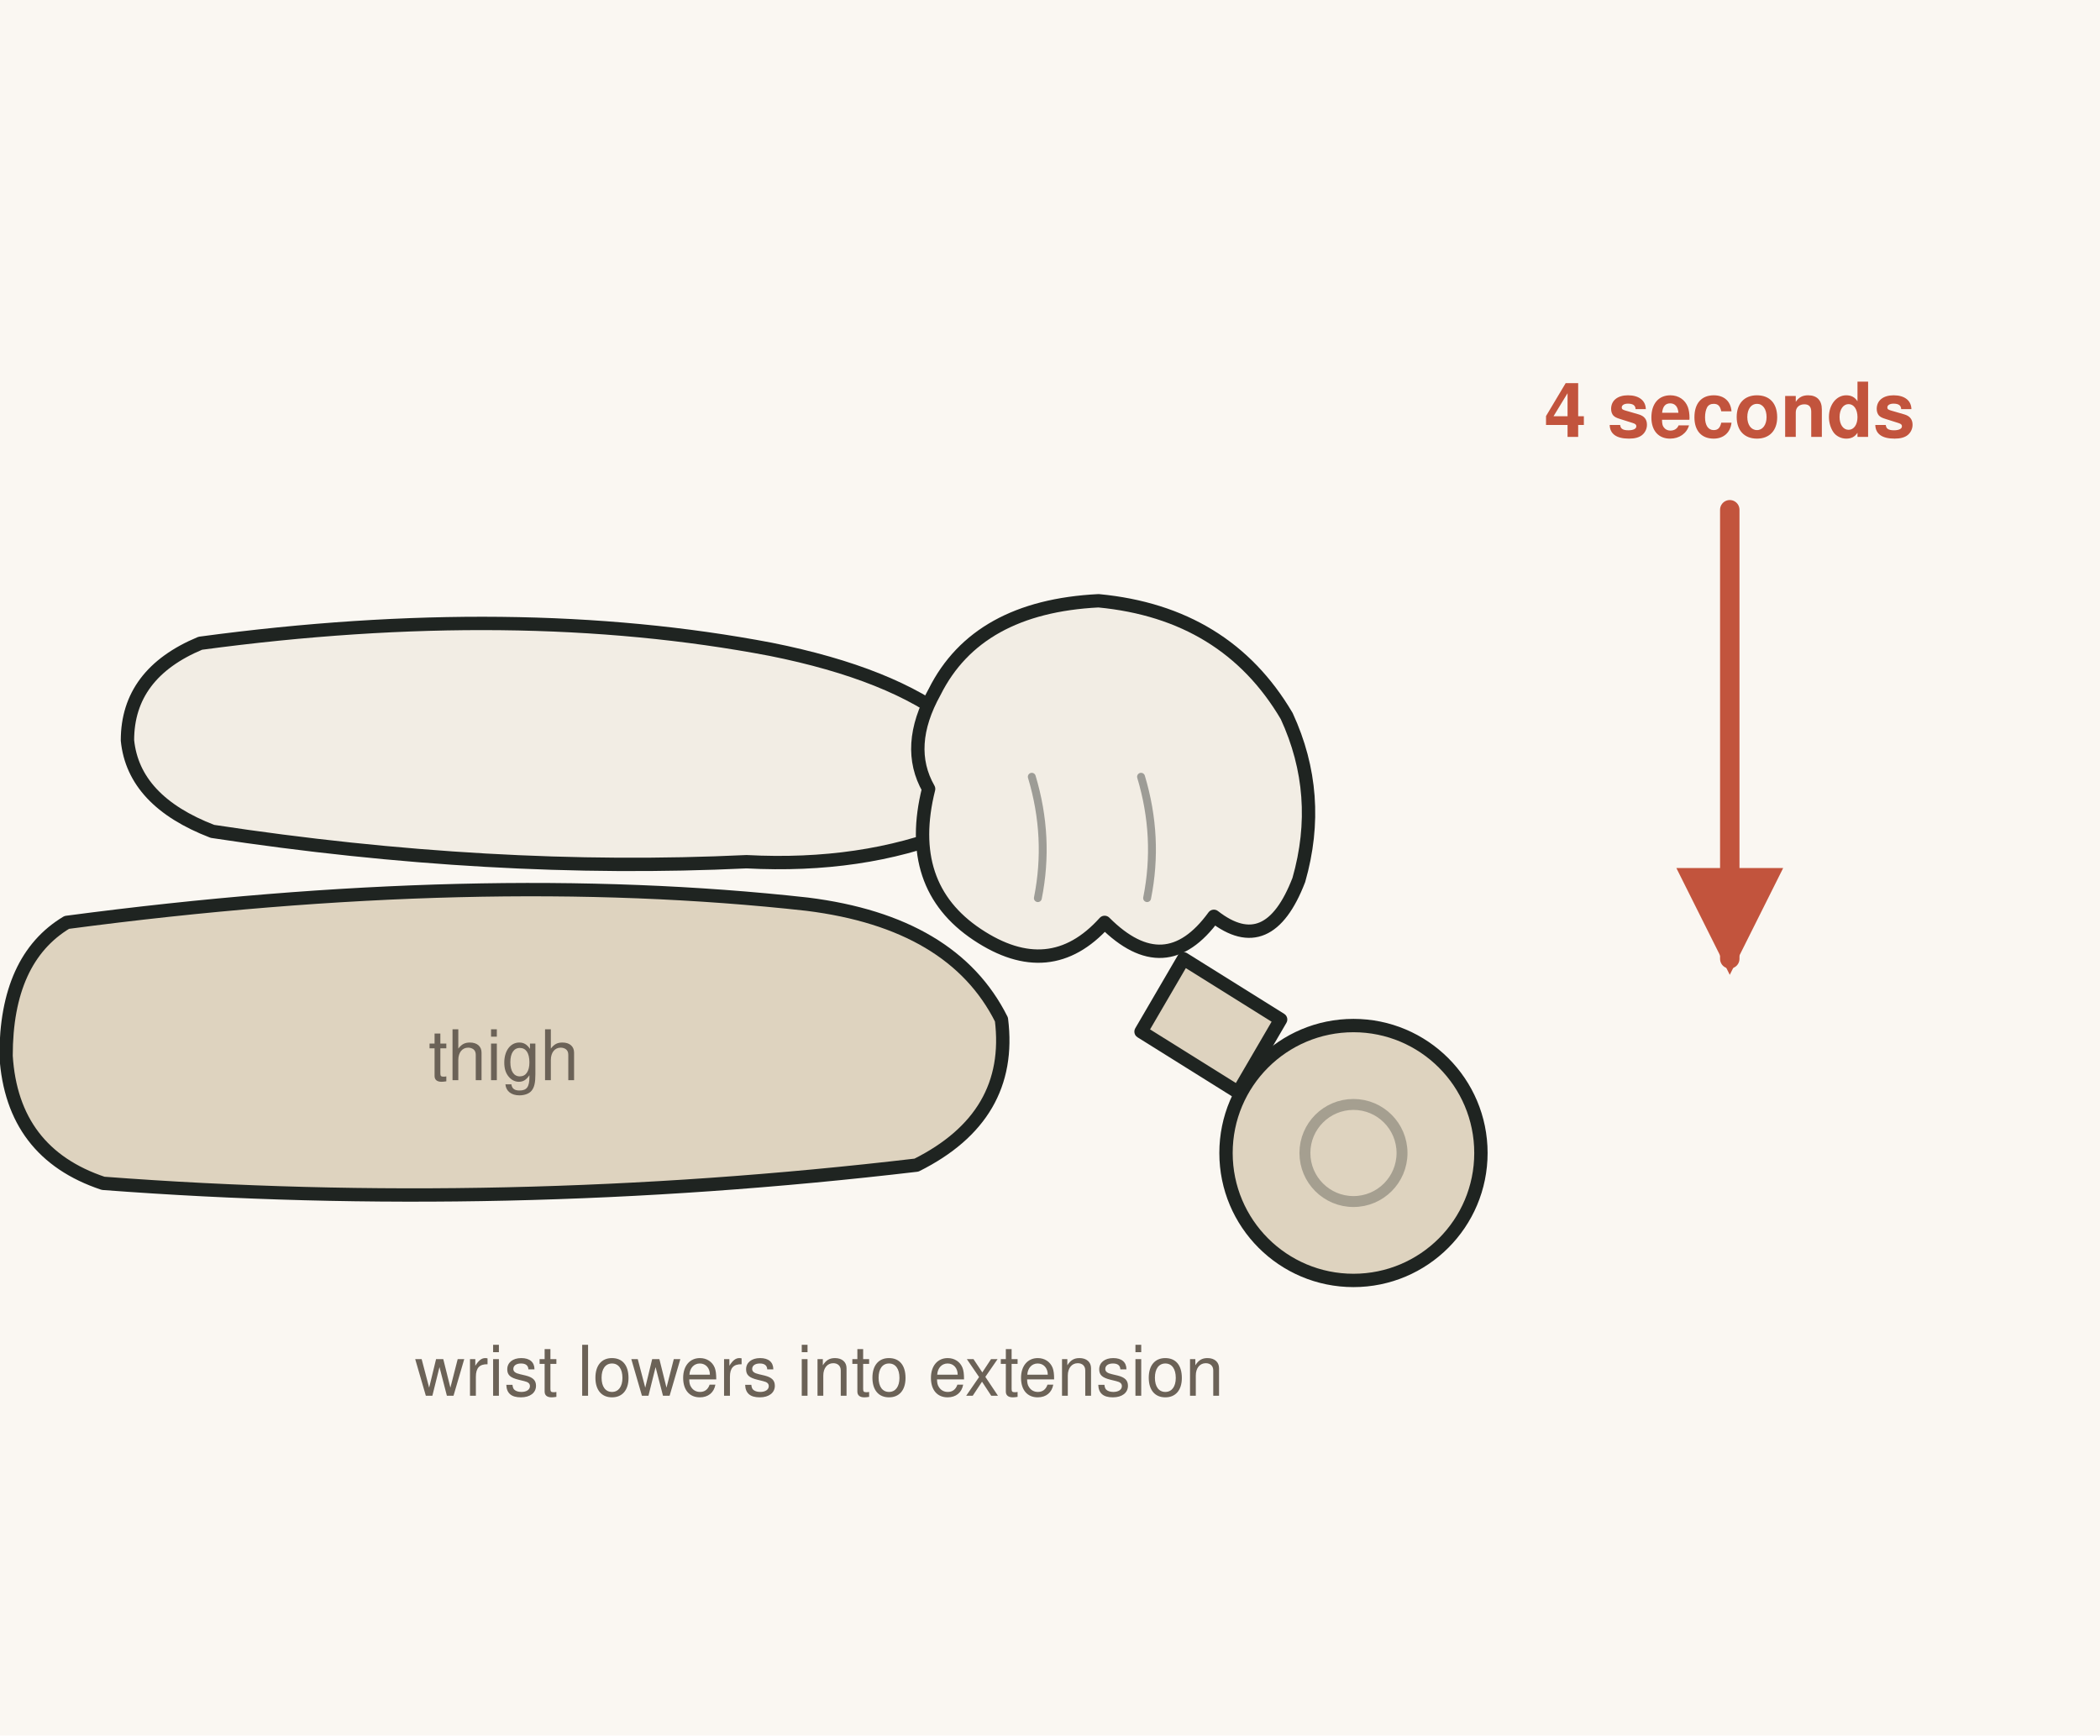
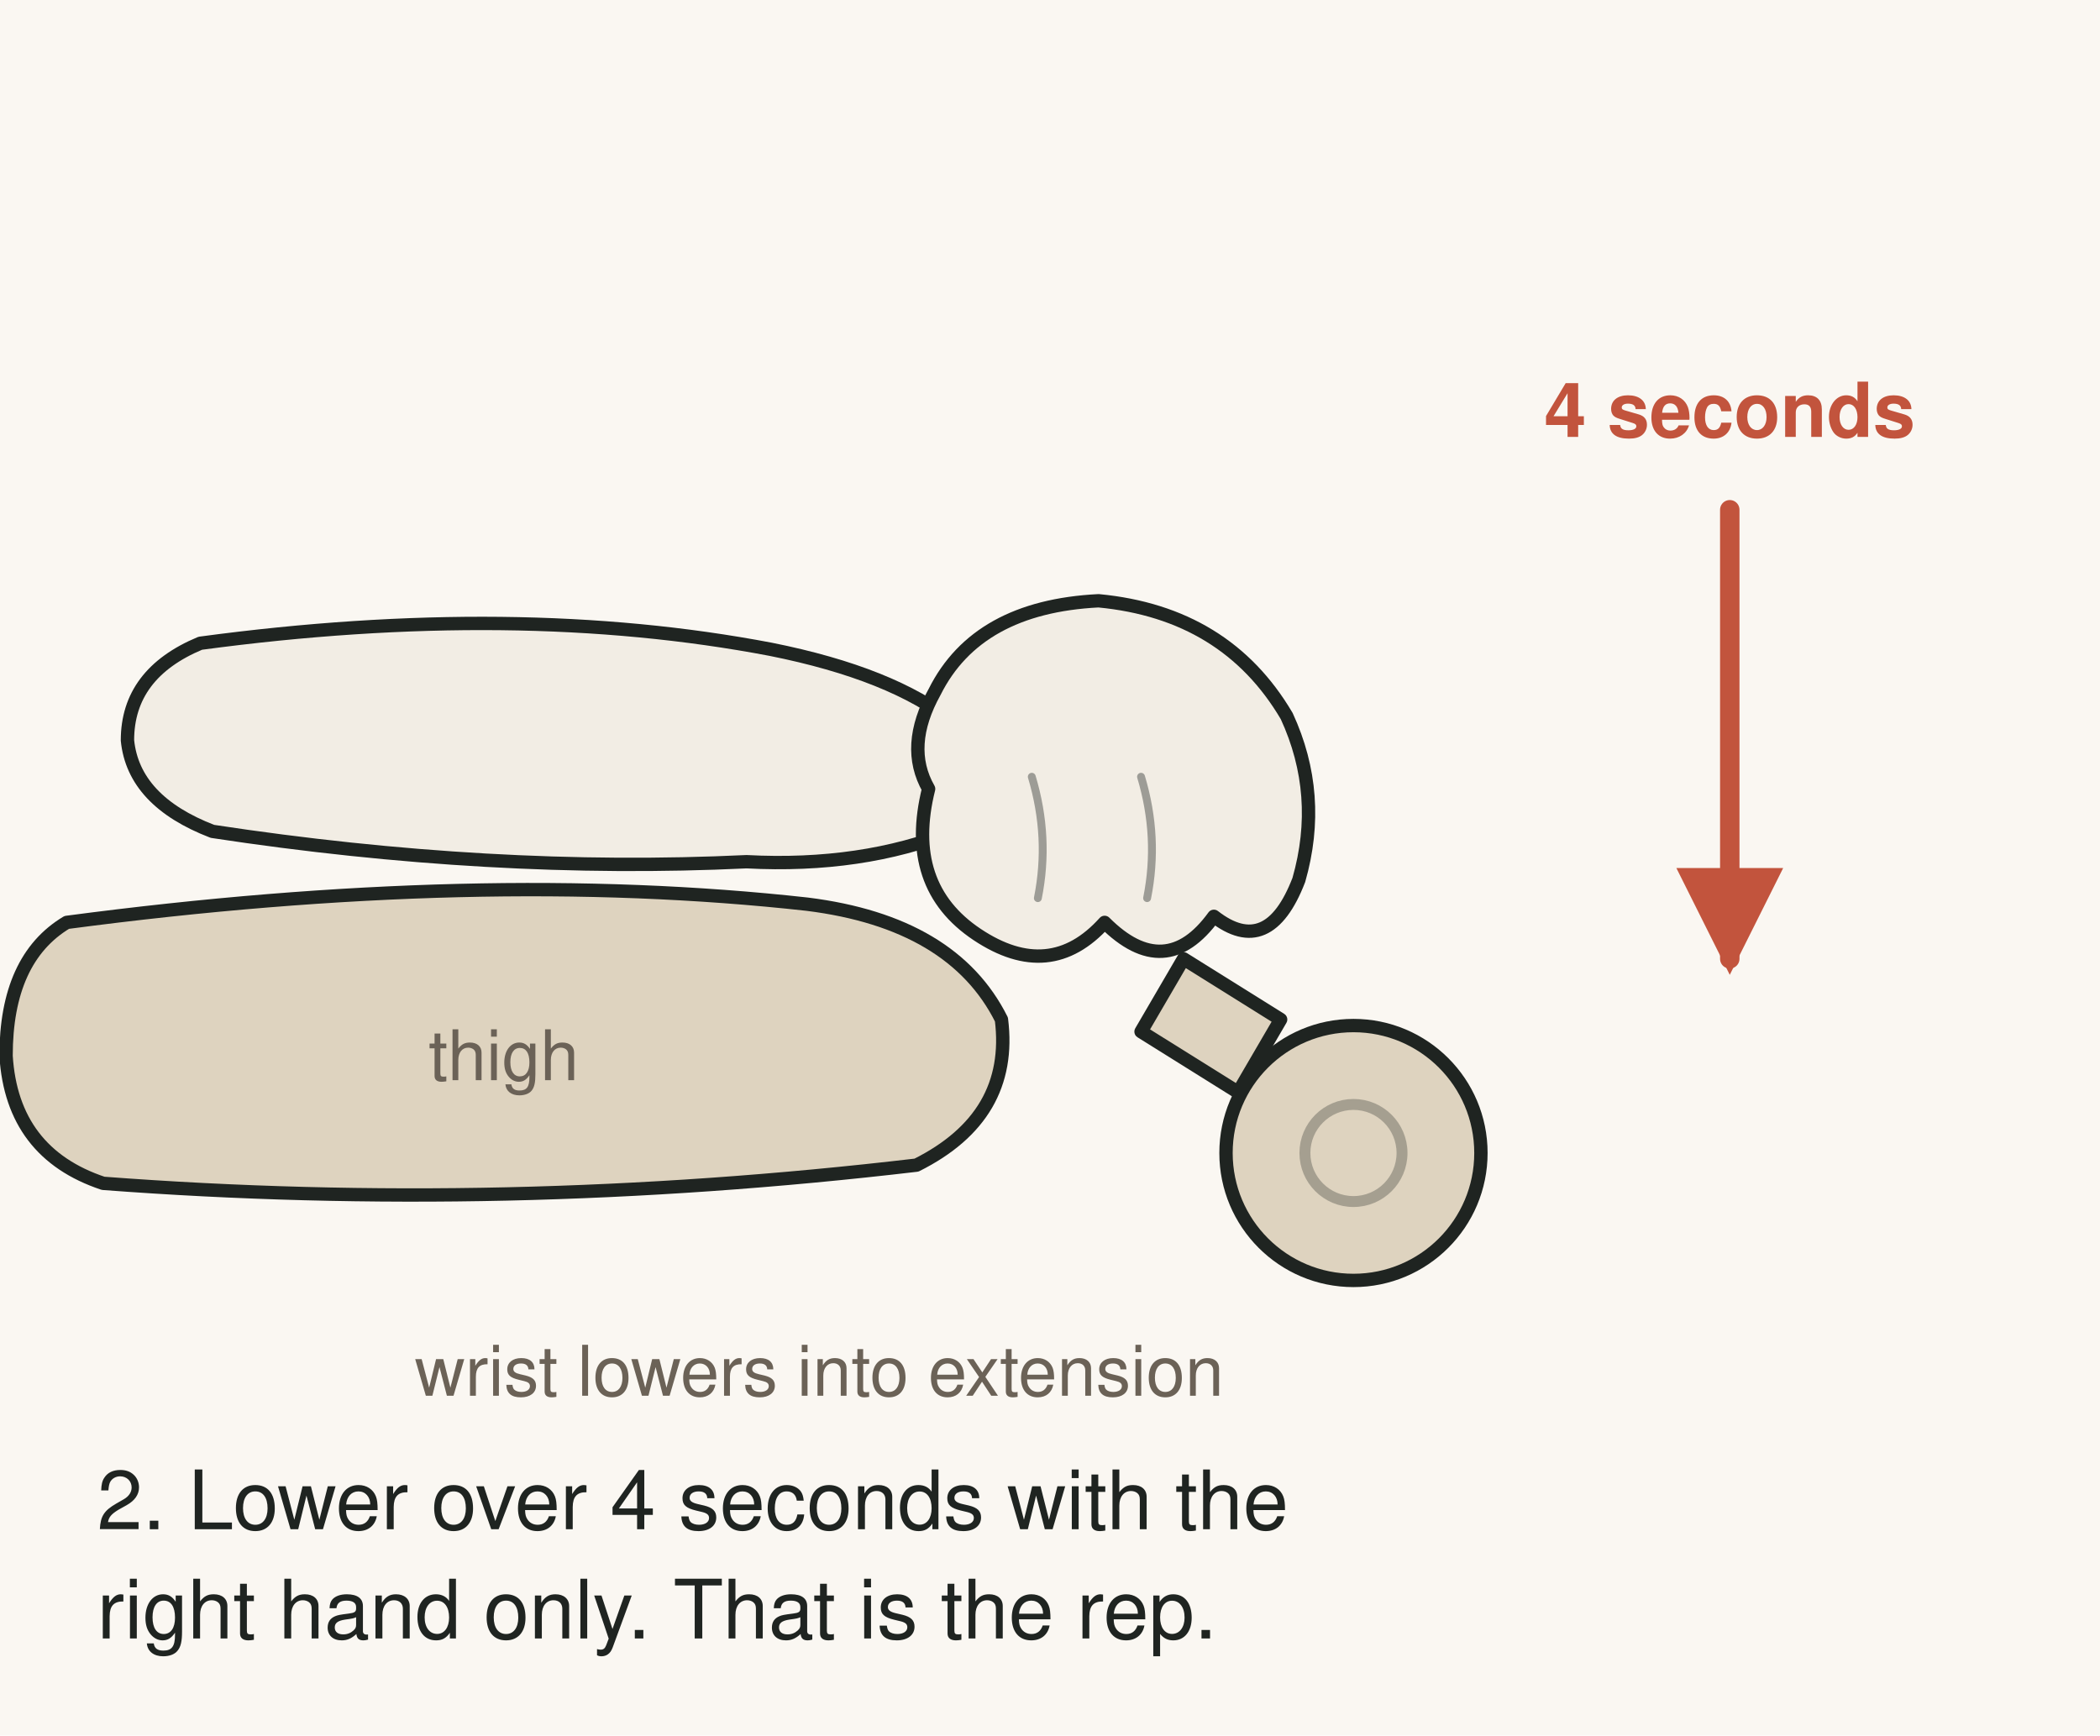
<svg xmlns="http://www.w3.org/2000/svg" viewBox="366 74 346 286" role="img" aria-label="eccentric-wrist-flexion step 2">
  <style>
    .bg{fill:#FAF7F2}
    .lm{fill:#F2EDE4;stroke:#1F2421;stroke-width:2.2;stroke-linejoin:round;stroke-linecap:round}
    .im{fill:#DED3BF;stroke:#1F2421;stroke-width:2.2;stroke-linejoin:round}
    .hd{fill:#B9AE99;stroke:#1F2421;stroke-width:2.2;stroke-linejoin:round}
    .oth{fill:#E2E7E3;stroke:#1F2421;stroke-width:2.2;stroke-linejoin:round}
    .torso{fill:#D6CDBB;stroke:#1F2421;stroke-width:2.2;stroke-linejoin:round}
    .ct{fill:none;stroke:#1F2421;stroke-width:1.3;opacity:.4;stroke-linecap:round}
    .det{stroke:#1F2421;fill:none;stroke-width:1.8;stroke-linecap:round;opacity:.3}
    .acc{stroke:#C2543D;fill:none;stroke-width:3.2;stroke-linecap:round}
    .lead{stroke:#C2543D;fill:none;stroke-width:1.4;opacity:.72}
    .band{stroke:#5E7266;fill:none;stroke-width:4.2;stroke-linecap:round;stroke-linejoin:round}
    .t{font-family:-apple-system,BlinkMacSystemFont,'Segoe UI',Helvetica,Arial,sans-serif;fill:#1F2421}
    .h{font-size:22px;font-weight:700}
    .sub{font-size:13.5px;fill:#6B6257}
    .cap{font-size:13.5px}
    .lab{font-size:11.5px;fill:#6B6257}
    .accT{font-size:12.5px;font-weight:700;fill:#C2543D}
    .dose{font-size:13px;fill:#4A443C}
    .div{stroke:#E2D9CB;stroke-width:1.5}
  </style>
  <marker id="ar" viewBox="0 0 10 10" refX="8.5" refY="5" markerWidth="5.5" markerHeight="5.5" orient="auto-start-reverse">
    <path d="M0,0 L10,5 L0,10 z" fill="#C2543D" />
  </marker>
  <rect x="366" y="74" width="346" height="286" fill="#FAF7F2" />
  <g transform="translate(351,0)">
    <path class="im" d="M26,226 Q94,217 148,223 Q172,226 180,242 Q182,258 166,266 Q98,274 32,269 Q17,264 16,248 Q16,232 26,226 Z" />
    <text class="t lab" x="98" y="252" text-anchor="middle">thigh</text>
    <path class="lm" d="M48,180 Q100,173 142,181 Q162,185 172,193 L172,211 Q157,217 138,216 Q96,218 50,211 Q37,206 36,196 Q36,185 48,180 Z" />
    <path class="lm" d="M168,204 Q164,220 176,228 Q188,236 197,226 Q207,236 215,225 Q224,232 229,219 Q233,205 227,192 Q217,175 196,173 Q176,174 169,188 Q164,197 168,204 Z" />
    <path class="ct" d="M186,222 Q188,212 185,202" />
    <path class="ct" d="M204,222 Q206,212 203,202" />
    <circle class="im" cx="238" cy="264" r="21" />
    <circle class="det" cx="238" cy="264" r="8" />
    <path class="im" d="M210,232 L226,242 L219,254 L203,244 Z" />
    <text class="t lab" x="150" y="304" text-anchor="middle">wrist lowers into extension</text>
    <path class="acc" d="M300,158 L300,232" marker-end="url(#ar)" />
    <text class="t accT" x="300" y="146" text-anchor="middle">4 seconds</text>
+     <text class="t cap" x="31" y="326">2. Lower over 4 seconds with the</text>
+     <text class="t cap" x="31" y="344">right hand only. That is the rep.</text>
  </g>
</svg>
